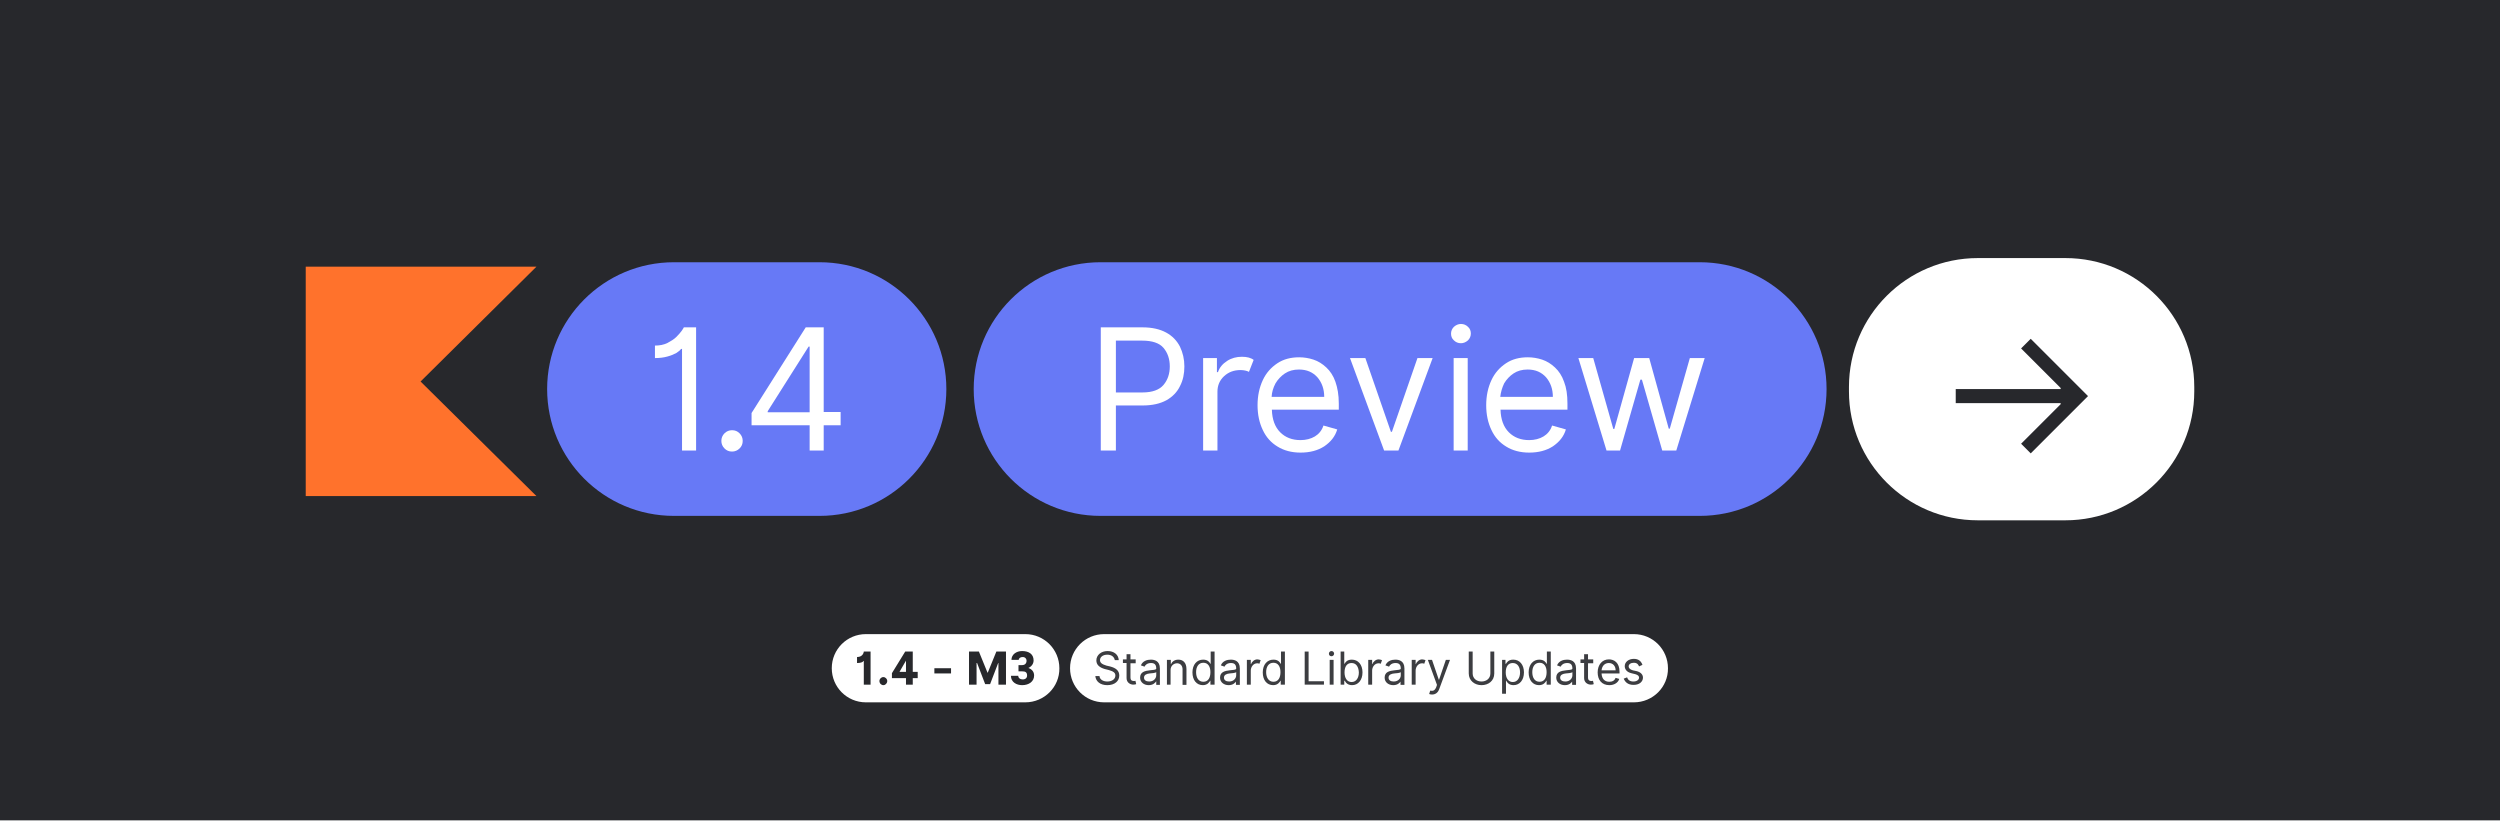
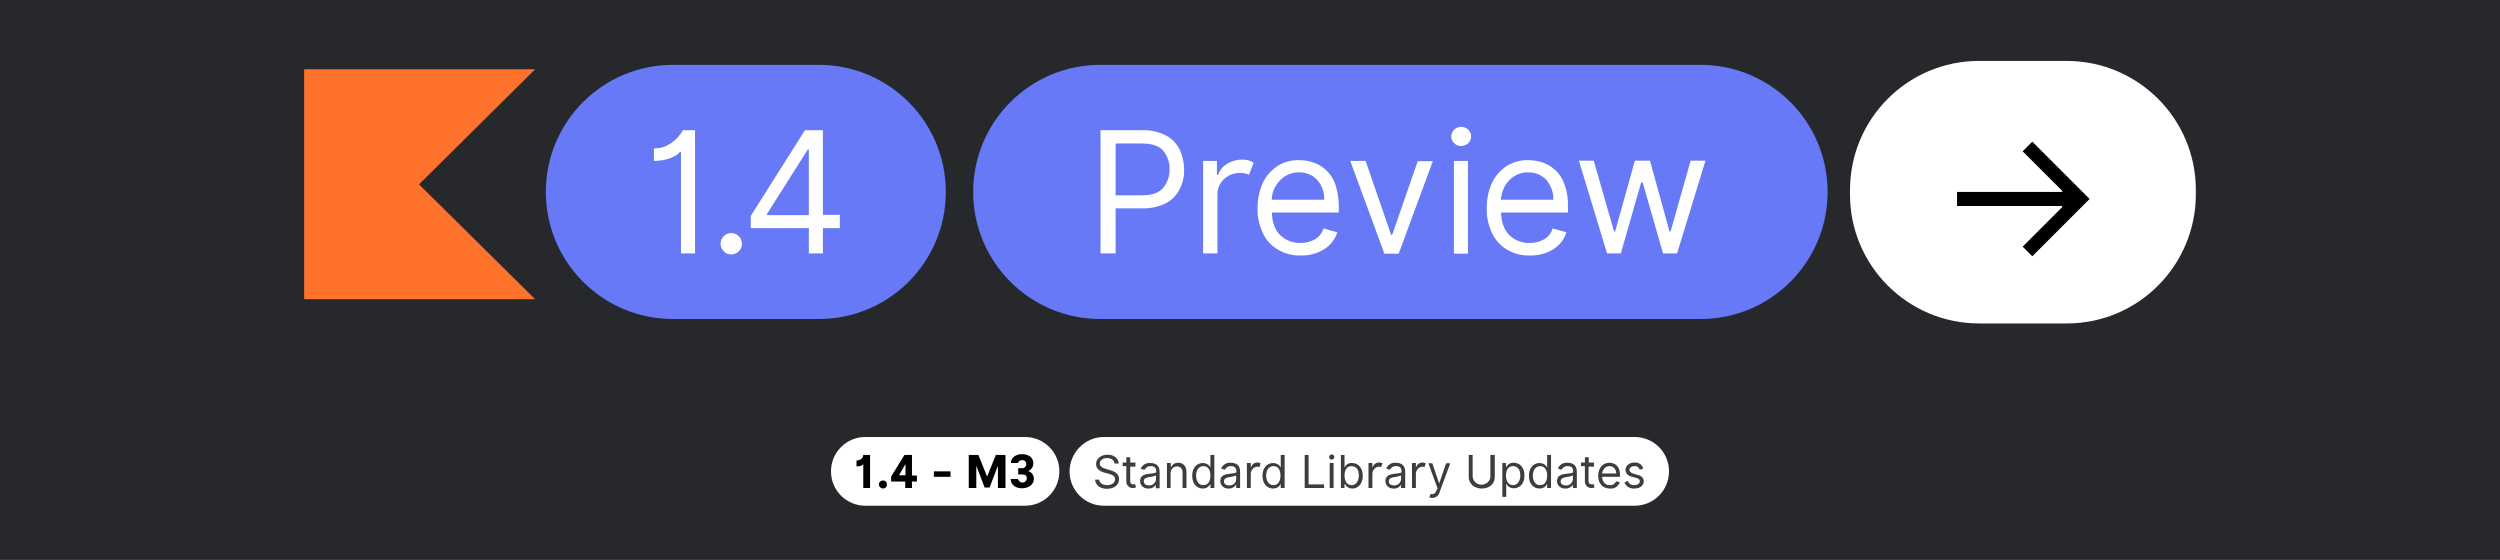
- <svg xmlns="http://www.w3.org/2000/svg" version="1.1" id="Layer_1" x="0px" y="0px" viewBox="0 0 960 315" style="enable-background:new 0 0 960 315;" xml:space="preserve">
+ <svg xmlns="http://www.w3.org/2000/svg" version="1.1" id="Layer_1" x="0px" y="0px" viewBox="0 0 960 215" style="enable-background:new 0 0 960 215;" xml:space="preserve">
  <style type="text/css">
	.st0{fill:#27282C;}
	.st1{fill:#FF722C;}
	.st2{fill:#6779F6;}
	.st3{fill:#FFFFFF;}
	.st4{opacity:0.9;fill:#27282C;enable-background:new    ;}
</style>
-   <g>
-     <rect class="st0" width="960" height="315" />
-     <g>
-       <polygon class="st1" points="206,190.5 117.4,190.5 117.4,102.4 206,102.4 161.5,146.5   " />
-       <path class="st2" d="M314.7,198.1h-55.9c-26.9,0-48.7-21.8-48.7-48.7l0,0c0-26.9,21.8-48.7,48.7-48.7h55.9    c26.9,0,48.7,21.8,48.7,48.7l0,0C363.4,176.3,341.6,198.1,314.7,198.1z" />
-       <path class="st2" d="M652.7,198.1H422.6c-26.9,0-48.7-21.8-48.7-48.7l0,0c0-26.9,21.8-48.7,48.7-48.7h230.1    c26.9,0,48.7,21.8,48.7,48.7l0,0C701.4,176.3,679.6,198.1,652.7,198.1z" />
-       <g>
-         <path class="st3" d="M422.7,173v-47.3h16c3.7,0,6.7,0.7,9.1,2s4.1,3.1,5.3,5.4c1.1,2.3,1.7,4.8,1.7,7.6s-0.5,5.3-1.7,7.6     c-1.1,2.3-2.9,4.1-5.2,5.4c-2.4,1.3-5.4,2-9.1,2h-10.3V173H422.7z M428.5,150.7h10.2c3.8,0,6.5-1,8.1-2.9s2.4-4.3,2.4-7.1     s-0.8-5.2-2.4-7.1c-1.6-1.9-4.4-2.8-8.2-2.8h-10.1V150.7z" />
-         <path class="st3" d="M462,173v-35.5h5.3v5.4h0.4c0.6-1.8,1.8-3.2,3.5-4.3s3.6-1.6,5.7-1.6c1,0,1.8,0.1,2.6,0.3     c0.7,0.2,1.4,0.5,1.9,0.9l-1.8,4.6c-0.4-0.2-0.8-0.4-1.4-0.5c-0.5-0.1-1.1-0.2-1.8-0.2c-2.6,0-4.7,0.8-6.4,2.4     c-1.7,1.6-2.5,3.6-2.5,5.9V173H462z" />
-         <path class="st3" d="M499.4,173.8c-3.4,0-6.4-0.8-8.8-2.3c-2.5-1.5-4.4-3.6-5.7-6.4c-1.3-2.7-2-5.9-2-9.5s0.7-6.8,2-9.6     s3.2-4.9,5.6-6.5s5.2-2.3,8.4-2.3c1.8,0,3.7,0.3,5.5,0.9c1.8,0.6,3.4,1.6,4.9,3s2.7,3.2,3.5,5.5s1.3,5,1.3,8.4v2.3h-25.7     c0.1,3.8,1.2,6.7,3.2,8.7s4.6,3,7.8,3c2.1,0,4-0.5,5.5-1.4s2.7-2.3,3.3-4.2l5.3,1.5c-0.8,2.7-2.5,4.8-5,6.5     C506,173,503,173.8,499.4,173.8z M488.3,152.4h20.2c0-3-0.9-5.5-2.6-7.5c-1.8-2-4.1-3-7.1-3c-2.1,0-3.9,0.5-5.4,1.5     s-2.7,2.3-3.6,3.8C488.9,148.9,488.4,150.6,488.3,152.4z" />
-         <path class="st3" d="M550.1,137.6L537,173h-5.5l-13.1-35.5h5.9l9.8,28.3h0.4l9.8-28.3h5.8L550.1,137.6L550.1,137.6z" />
-         <path class="st3" d="M561,131.8c-1.1,0-2-0.4-2.7-1.1c-0.8-0.7-1.1-1.6-1.1-2.6s0.4-1.9,1.1-2.6c0.8-0.7,1.7-1.1,2.7-1.1     c1.1,0,2,0.4,2.7,1.1c0.8,0.7,1.1,1.6,1.1,2.6s-0.4,1.9-1.1,2.6C562.9,131.4,562,131.8,561,131.8z M558.2,173v-35.5h5.4V173     H558.2z" />
-         <path class="st3" d="M587.2,173.8c-3.4,0-6.4-0.8-8.8-2.3c-2.5-1.5-4.4-3.6-5.7-6.4c-1.3-2.7-2-5.9-2-9.5s0.7-6.8,2-9.6     s3.2-4.9,5.6-6.5c2.4-1.6,5.2-2.3,8.4-2.3c1.8,0,3.7,0.3,5.5,0.9c1.8,0.6,3.4,1.6,4.9,3s2.7,3.2,3.5,5.5c0.9,2.3,1.3,5,1.3,8.4     v2.3h-25.7c0.1,3.8,1.2,6.7,3.2,8.7s4.6,3,7.8,3c2.1,0,4-0.5,5.5-1.4s2.7-2.3,3.3-4.2l5.3,1.5c-0.8,2.7-2.5,4.8-5,6.5     C593.8,173,590.8,173.8,587.2,173.8z M576.1,152.4h20.2c0-3-0.9-5.5-2.6-7.5c-1.8-2-4.1-3-7.1-3c-2.1,0-3.9,0.5-5.4,1.5     s-2.7,2.3-3.6,3.8C576.8,148.9,576.3,150.6,576.1,152.4z" />
-         <path class="st3" d="M616.9,173l-10.8-35.5h5.7l7.7,27.2h0.4l7.6-27.2h5.8l7.5,27.1h0.4l7.7-27.1h5.7L643.7,173h-5.4l-7.8-27.2     h-0.6l-7.8,27.2H616.9z" />
-       </g>
-       <g>
-         <path class="st3" d="M267.3,125.8V173h-5.4v-39h-0.4c-0.2,0.4-0.8,0.9-1.7,1.5c-0.9,0.5-2,1-3.5,1.4c-1.4,0.4-3,0.6-4.8,0.6v-4.8     c1.8,0,3.4-0.3,4.8-1c1.3-0.7,2.5-1.4,3.4-2.3c0.9-0.9,1.6-1.7,2.1-2.4c0.5-0.7,0.7-1.1,0.8-1.3h4.7V125.8z" />
-         <path class="st3" d="M281.1,173.4c-1.2,0-2.1-0.4-2.9-1.2s-1.2-1.8-1.2-2.9s0.4-2.1,1.2-2.9c0.8-0.8,1.8-1.2,2.9-1.2     c1.2,0,2.1,0.4,2.9,1.2s1.2,1.8,1.2,2.9c0,1.2-0.4,2.1-1.2,2.9C283.2,173,282.2,173.4,281.1,173.4z" />
-         <path class="st3" d="M288.6,163.3v-4.7l20.8-32.9h6.9v32.5h6.5v5.1h-6.5v9.7h-5.4v-9.7L288.6,163.3L288.6,163.3z M310.9,158.3     v-25.2h-0.4l-15.7,24.8v0.4H310.9z" />
-       </g>
-       <path class="st3" d="M793.1,199.8h-33.6c-27.4,0-49.5-22.2-49.5-49.5v-1.7c0-27.4,22.2-49.5,49.5-49.5h33.6    c27.4,0,49.5,22.2,49.5,49.5v1.7C842.6,177.6,820.4,199.8,793.1,199.8z" />
-       <g>
-         <path class="st0" d="M751,149.4h40.3V149l-15.2-15.2l3.7-3.7l22,22l-22,22l-3.7-3.7l15.2-15.2v-0.4H751V149.4z" />
-       </g>
-     </g>
-     <g>
-       <g>
-         <path class="st3" d="M393.7,269.7h-61.2c-7.3,0-13.1-5.9-13.1-13.1v0c0-7.3,5.9-13.1,13.1-13.1h61.2c7.3,0,13.1,5.9,13.1,13.1v0     C406.9,263.8,401,269.7,393.7,269.7z" />
-         <g>
-           <path class="st0" d="M334.3,262.9h-2.6v-9.1h-0.1c-0.3,0.5-1.1,0.8-2.5,0.8v-2.3c2.4,0,2.6-2,2.6-2.1h2.6V262.9z" />
-           <path class="st0" d="M337.7,261.5c0-0.8,0.7-1.5,1.5-1.5c0.8,0,1.5,0.7,1.5,1.5c0,0.9-0.7,1.6-1.5,1.6      C338.4,263.1,337.7,262.4,337.7,261.5z" />
-           <path class="st0" d="M352.4,260.4h-1.9v2.5h-2.6v-2.5h-5.4v-1.9l5.1-8.3h2.9v7.8h1.9V260.4z M347.9,258v-4.3l-0.3,0.5l-2.2,3.8      H347.9z" />
-           <path class="st0" d="M365.2,258.6h-6.4v-2h6.4V258.6z" />
-           <path class="st0" d="M375.9,250.2l3.3,8.1h0.1l3.3-8.1h3.7v12.7h-2.9v-8.3h-0.1l-3.1,8.1h-1.9l-3.1-8.1H375v8.3h-2.9v-12.7      H375.9z" />
-           <path class="st0" d="M391.1,255.4h1.4c1.1,0,1.7-0.7,1.7-1.7c0-0.7-0.5-1.4-1.5-1.4c-0.8,0-1.5,0.4-1.5,1.1h-2.8      c0-2.1,1.9-3.4,4.1-3.4c2.6,0,4.4,1.2,4.4,3.6c0,1.2-0.7,2.3-2,2.9c1.4,0.5,2.2,1.5,2.2,2.9c0,2.3-2,3.7-4.6,3.7      c-2.1,0-4.3-1.1-4.3-3.6h2.8c0,0.8,0.7,1.4,1.7,1.4c1.1,0,1.7-0.6,1.7-1.5c0-1.3-0.7-1.6-1.9-1.6h-1.4V255.4z" />
-         </g>
-       </g>
-       <g>
-         <path class="st3" d="M627.4,269.7H424c-7.3,0-13.1-5.9-13.1-13.1v0c0-7.3,5.9-13.1,13.1-13.1h203.4c7.3,0,13.1,5.9,13.1,13.1v0     C640.6,263.8,634.7,269.7,627.4,269.7z" />
-         <g>
-           <path class="st4" d="M425.2,251.4c-1.7,0-2.8,0.9-2.8,2.1c0,1,0.8,1.6,2.5,2.1l1.3,0.3c2.4,0.6,3.6,1.7,3.6,3.5      c0,2.1-1.7,3.7-4.6,3.7c-2.7,0-4.4-1.4-4.6-3.5h1.6c0.1,1.4,1.5,2.1,3,2.1c1.8,0,3.1-0.9,3.1-2.3c0-1.1-0.8-1.6-2.5-2.1      l-1.6-0.4c-2-0.6-3.2-1.6-3.2-3.3c0-2.1,1.9-3.6,4.3-3.6c2.5,0,4.2,1.4,4.3,3.5h-1.5C427.8,252.1,426.7,251.4,425.2,251.4z" />
-           <path class="st4" d="M436.1,254.7h-2v5.4c0,1.2,0.6,1.4,1.3,1.4c0.3,0,0.5,0,0.6-0.1l0.3,1.3c-0.2,0.1-0.5,0.2-1.1,0.2      c-1.2,0-2.6-0.8-2.6-2.5v-5.8h-1.4v-1.4h1.4v-2h1.5v2h2V254.7z" />
-           <path class="st4" d="M444,261.6L444,261.6c-0.4,0.6-1.2,1.5-2.9,1.5c-1.8,0-3.3-1.1-3.3-2.9c0-2.2,1.9-2.6,3.7-2.8      c1.3-0.2,2.5-0.1,2.5-0.7v0c0-1.6-0.8-2.1-2-2.1c-1.4,0-2.2,0.7-2.5,1.4l-1.4-0.5c0.7-1.7,2.4-2.2,3.8-2.2      c1.2,0,3.5,0.3,3.5,3.4v6.3H444V261.6z M444,258.1c-0.2,0.3-1.9,0.5-2.5,0.5c-1.1,0.1-2.2,0.5-2.2,1.6c0,1,0.8,1.5,2,1.5      c1.7,0,2.7-1.2,2.7-2.4V258.1z" />
-           <path class="st4" d="M449.6,262.9h-1.5v-9.5h1.5v1.6h0.1c0.4-1,1.4-1.7,2.8-1.7c1.8,0,3.1,1.2,3.1,3.6v6.1h-1.5v-6      c0-1.4-0.9-2.3-2.1-2.3c-1.1,0-2.5,0.8-2.5,2.6V262.9z" />
-           <path class="st4" d="M464.8,262.9v-1.5h-0.1c-0.3,0.5-1,1.7-2.8,1.7c-2.4,0-4-1.9-4-4.9c0-3,1.7-4.9,4.1-4.9      c1.9,0,2.5,1.1,2.8,1.6h0.1v-4.7h1.5v12.7H464.8z M462.1,261.8c1.8,0,2.7-1.5,2.7-3.7c0-2.1-0.9-3.6-2.7-3.6      c-1.9,0-2.8,1.6-2.8,3.6C459.3,260.2,460.2,261.8,462.1,261.8z" />
-           <path class="st4" d="M474.7,261.6L474.7,261.6c-0.4,0.6-1.2,1.5-2.9,1.5c-1.8,0-3.3-1.1-3.3-2.9c0-2.2,1.9-2.6,3.7-2.8      c1.3-0.2,2.5-0.1,2.5-0.7v0c0-1.6-0.8-2.1-2-2.1c-1.4,0-2.2,0.7-2.5,1.4l-1.4-0.5c0.7-1.7,2.4-2.2,3.8-2.2      c1.2,0,3.5,0.3,3.5,3.4v6.3h-1.5V261.6z M474.7,258.1c-0.2,0.3-1.9,0.5-2.5,0.5c-1.1,0.1-2.2,0.5-2.2,1.6c0,1,0.8,1.5,2,1.5      c1.7,0,2.7-1.2,2.7-2.4V258.1z" />
-           <path class="st4" d="M483.6,254.9c-0.1-0.1-0.4-0.2-0.8-0.2c-1.6,0-2.5,1.5-2.5,2.8v5.4h-1.5v-9.5h1.5v1.6h0.1      c0.3-0.9,1.3-1.8,2.4-1.8c0.5,0,1,0.2,1.3,0.3L483.6,254.9z" />
-           <path class="st4" d="M491.8,262.9v-1.5h-0.1c-0.3,0.5-1,1.7-2.8,1.7c-2.4,0-4-1.9-4-4.9c0-3,1.7-4.9,4.1-4.9      c1.9,0,2.5,1.1,2.8,1.6h0.1v-4.7h1.5v12.7H491.8z M489,261.8c1.8,0,2.7-1.5,2.7-3.7c0-2.1-0.9-3.6-2.7-3.6      c-1.9,0-2.8,1.6-2.8,3.6C486.2,260.2,487.2,261.8,489,261.8z" />
-           <path class="st4" d="M508.4,262.9H501v-12.7h1.5v11.4h5.9V262.9z" />
-           <path class="st4" d="M510.3,251c0-0.5,0.4-1,1-1c0.6,0,1,0.5,1,1c0,0.5-0.4,1-1,1C510.7,252,510.3,251.6,510.3,251z       M512.1,262.9h-1.5v-9.5h1.5V262.9z" />
-           <path class="st4" d="M516.2,250.2v4.7h0.1c0.3-0.5,0.9-1.6,2.8-1.6c2.4,0,4.1,1.9,4.1,4.9c0,3-1.7,4.9-4,4.9      c-1.8,0-2.5-1.1-2.8-1.7h-0.2v1.5h-1.4v-12.7H516.2z M519,254.6c-1.8,0-2.7,1.4-2.7,3.6c0,2.2,1,3.7,2.7,3.7      c1.8,0,2.8-1.6,2.8-3.7C521.7,256.1,520.8,254.6,519,254.6z" />
-           <path class="st4" d="M530.2,254.9c-0.1-0.1-0.4-0.2-0.8-0.2c-1.6,0-2.5,1.5-2.5,2.8v5.4h-1.5v-9.5h1.5v1.6h0.1      c0.3-0.9,1.3-1.8,2.4-1.8c0.5,0,1,0.2,1.3,0.3L530.2,254.9z" />
-           <path class="st4" d="M537.9,261.6L537.9,261.6c-0.4,0.6-1.2,1.5-2.9,1.5c-1.8,0-3.3-1.1-3.3-2.9c0-2.2,1.9-2.6,3.7-2.8      c1.3-0.2,2.5-0.1,2.5-0.7v0c0-1.6-0.8-2.1-2-2.1c-1.4,0-2.2,0.7-2.5,1.4l-1.4-0.5c0.7-1.7,2.4-2.2,3.8-2.2      c1.2,0,3.5,0.3,3.5,3.4v6.3h-1.5V261.6z M537.9,258.1c-0.2,0.3-1.9,0.5-2.5,0.5c-1.1,0.1-2.2,0.5-2.2,1.6c0,1,0.8,1.5,2,1.5      c1.7,0,2.7-1.2,2.7-2.4V258.1z" />
-           <path class="st4" d="M546.9,254.9c-0.1-0.1-0.4-0.2-0.8-0.2c-1.6,0-2.5,1.5-2.5,2.8v5.4h-1.5v-9.5h1.5v1.6h0.1      c0.3-0.9,1.3-1.8,2.4-1.8c0.5,0,1,0.2,1.3,0.3L546.9,254.9z" />
-           <path class="st4" d="M551.8,263l-3.5-9.6h1.6l2.6,7.6h0.1l2.6-7.6h1.6l-4.1,11.1c-0.5,1.5-1.5,2.2-2.8,2.2      c-0.5,0-0.9-0.1-1.1-0.2l0.4-1.3c1,0.2,1.7,0.1,2.3-1.3L551.8,263z" />
-           <path class="st4" d="M573.8,250.2v8.4c0,2.9-2.3,4.5-4.9,4.5s-4.9-1.7-4.9-4.5v-8.4h1.5v8.4c0,2,1.6,3.1,3.4,3.1      s3.4-1.1,3.4-3.1v-8.4H573.8z" />
-           <path class="st4" d="M576.7,253.4h1.4v1.5h0.2c0.3-0.5,0.9-1.6,2.8-1.6c2.4,0,4.1,1.9,4.1,4.9c0,3-1.7,4.9-4,4.9      c-1.8,0-2.5-1.1-2.8-1.7h-0.1v5h-1.5V253.4z M580.9,254.6c-1.8,0-2.7,1.4-2.7,3.6c0,2.2,1,3.7,2.7,3.7c1.8,0,2.8-1.6,2.8-3.7      C583.7,256.1,582.7,254.6,580.9,254.6z" />
-           <path class="st4" d="M593.9,262.9v-1.5h-0.1c-0.3,0.5-1,1.7-2.8,1.7c-2.4,0-4-1.9-4-4.9c0-3,1.7-4.9,4.1-4.9      c1.9,0,2.5,1.1,2.8,1.6h0.1v-4.7h1.5v12.7H593.9z M591.2,261.8c1.8,0,2.7-1.5,2.7-3.7c0-2.1-0.9-3.6-2.7-3.6      c-1.9,0-2.8,1.6-2.8,3.6C588.4,260.2,589.3,261.8,591.2,261.8z" />
-           <path class="st4" d="M603.8,261.6L603.8,261.6c-0.4,0.6-1.2,1.5-2.9,1.5c-1.8,0-3.3-1.1-3.3-2.9c0-2.2,1.9-2.6,3.7-2.8      c1.3-0.2,2.5-0.1,2.5-0.7v0c0-1.6-0.8-2.1-2-2.1c-1.4,0-2.2,0.7-2.5,1.4l-1.4-0.5c0.7-1.7,2.4-2.2,3.8-2.2      c1.2,0,3.5,0.3,3.5,3.4v6.3h-1.5V261.6z M603.8,258.1c-0.2,0.3-1.9,0.5-2.5,0.5c-1.1,0.1-2.2,0.5-2.2,1.6c0,1,0.8,1.5,2,1.5      c1.7,0,2.7-1.2,2.7-2.4V258.1z" />
-           <path class="st4" d="M611.8,254.7h-2v5.4c0,1.2,0.6,1.4,1.3,1.4c0.3,0,0.5,0,0.6-0.1l0.3,1.3c-0.2,0.1-0.5,0.2-1.1,0.2      c-1.2,0-2.6-0.8-2.6-2.5v-5.8h-1.4v-1.4h1.4v-2h1.5v2h2V254.7z" />
-           <path class="st4" d="M613.5,258.2c0-2.9,1.7-5,4.3-5c2,0,4.1,1.2,4.1,4.8v0.6h-6.9c0.1,2.1,1.2,3.2,3,3.2c1.2,0,2-0.5,2.4-1.5      l1.4,0.4c-0.4,1.4-1.9,2.4-3.8,2.4C615.1,263.1,613.5,261.1,613.5,258.2z M615,257.4h5.4c0-1.6-1-2.8-2.6-2.8      C616.3,254.6,615.2,255.6,615,257.4z" />
-           <path class="st4" d="M629.4,255.9c-0.2-0.4-0.5-1.4-2-1.4c-1.2,0-2,0.6-2,1.4c0,0.6,0.5,1.2,1.6,1.5l1.4,0.3      c1.7,0.4,2.5,1.4,2.5,2.5c0,1.5-1.3,2.8-3.6,2.8c-2.3,0-3.3-1.2-3.8-2.4l1.3-0.5c0.3,0.9,1,1.6,2.4,1.6c1.4,0,2.2-0.7,2.2-1.5      c0-0.6-0.4-1-1.4-1.3l-1.6-0.4c-1.7-0.4-2.5-1.5-2.5-2.7c0-1.6,1.5-2.8,3.5-2.8c1.8,0,2.8,0.9,3.3,2.3L629.4,255.9z" />
-         </g>
-       </g>
-     </g>
-   </g>
+   <rect class="st0" width="960" height="215" />
+   <polygon class="st1" points="205.5,114.9 116.8,114.9 116.8,26.6 205.5,26.6 160.9,70.8 " />
+   <path class="st2" d="M314.4,122.5h-56c-26.9,0-48.8-21.8-48.8-48.8c0,0,0,0,0,0l0,0c0-26.9,21.8-48.8,48.8-48.8c0,0,0,0,0,0h56  c26.9,0,48.8,21.8,48.8,48.8c0,0,0,0,0,0l0,0C363.2,100.6,341.4,122.5,314.4,122.5C314.4,122.5,314.4,122.5,314.4,122.5z" />
+   <path class="st2" d="M653,122.5H422.5c-26.9,0-48.8-21.8-48.8-48.8c0,0,0,0,0,0l0,0c0-26.9,21.8-48.8,48.8-48.8c0,0,0,0,0,0H653  c26.9,0,48.8,21.8,48.8,48.8c0,0,0,0,0,0l0,0C701.8,100.6,680,122.5,653,122.5C653,122.5,653,122.5,653,122.5z" />
+   <path class="st3" d="M422.6,97.3V50h16c3.2-0.1,6.3,0.6,9.1,2c2.3,1.2,4.1,3.1,5.3,5.4c1.1,2.4,1.7,5,1.7,7.6  c0.1,2.6-0.5,5.3-1.7,7.6c-1.1,2.3-3,4.2-5.2,5.4c-2.8,1.4-6,2.1-9.1,2h-10.3v17.3H422.6z M428.4,75h10.2c3.8,0,6.5-1,8.1-2.9  c1.6-2,2.5-4.5,2.4-7.1c0.1-2.6-0.8-5.1-2.4-7.1c-1.6-1.9-4.4-2.8-8.2-2.8h-10.1V75z" />
+   <path class="st3" d="M462,97.3V61.8h5.3v5.4h0.4c0.6-1.8,1.9-3.3,3.5-4.3c2.5-1.5,5.5-2,8.3-1.3c0.7,0.2,1.3,0.5,1.9,0.9l-1.8,4.6  c-0.4-0.2-0.9-0.4-1.4-0.5c-0.6-0.1-1.2-0.2-1.8-0.2c-2.4-0.1-4.7,0.8-6.4,2.4c-1.6,1.5-2.6,3.7-2.5,5.9v22.6H462z" />
+   <path class="st3" d="M499.4,98.1c-3.1,0.1-6.1-0.7-8.8-2.3c-2.5-1.5-4.5-3.7-5.7-6.4c-1.4-3-2.1-6.2-2-9.5c0-3.3,0.6-6.6,2-9.6  c1.2-2.7,3.2-4.9,5.6-6.5c2.5-1.6,5.4-2.4,8.4-2.3c1.9,0,3.7,0.3,5.5,0.9c1.8,0.6,3.5,1.7,4.9,3c1.6,1.5,2.8,3.4,3.5,5.5  c0.9,2.7,1.3,5.6,1.3,8.4v2.3h-25.7c0.1,3.8,1.2,6.7,3.2,8.7c2.1,2,4.9,3.1,7.8,3c1.9,0,3.8-0.4,5.5-1.4c1.6-0.9,2.8-2.4,3.3-4.2  l5.3,1.5c-0.8,2.7-2.6,5-5,6.5C505.8,97.4,502.6,98.2,499.4,98.1z M488.3,76.7h20.2c0.1-2.7-0.8-5.4-2.6-7.5c-1.8-2-4.4-3.1-7.1-3  c-1.9-0.1-3.8,0.5-5.4,1.5c-1.5,1-2.7,2.3-3.6,3.8C488.9,73.1,488.4,74.9,488.3,76.7z" />
+   <path class="st3" d="M550.2,61.9l-13.1,35.5h-5.5l-13.1-35.6h5.9l9.8,28.4h0.4l9.8-28.3L550.2,61.9L550.2,61.9z" />
+   <path class="st3" d="M561.1,56.1c-1,0-2-0.4-2.7-1.1c-0.7-0.7-1.1-1.6-1.1-2.6c0-1,0.4-1.9,1.1-2.6c0.7-0.7,1.7-1.1,2.7-1.1  c1,0,2,0.4,2.7,1.1c0.7,0.7,1.1,1.6,1.1,2.6c0,1-0.4,1.9-1.1,2.6C563.1,55.7,562.1,56,561.1,56.1z M558.3,97.3V61.8h5.4v35.6H558.3z  " />
+   <path class="st3" d="M587.4,98.1c-3.1,0.1-6.2-0.7-8.8-2.3c-2.5-1.5-4.5-3.7-5.7-6.4c-1.4-3-2.1-6.2-2-9.5c0-3.3,0.6-6.6,2-9.6  c1.2-2.7,3.2-4.9,5.6-6.5c2.5-1.6,5.4-2.4,8.4-2.3c1.9,0,3.7,0.3,5.5,0.9c4,1.4,7.1,4.5,8.4,8.5c1,2.7,1.4,5.6,1.3,8.4v2.3h-25.7  c0.1,3.8,1.2,6.7,3.2,8.7c2.1,2,4.9,3.1,7.8,3c1.9,0,3.8-0.4,5.5-1.4c1.6-0.9,2.8-2.4,3.3-4.2l5.3,1.5c-0.8,2.7-2.6,5-5,6.5  C593.8,97.4,590.6,98.2,587.4,98.1z M576.3,76.7h20.2c0.1-2.7-0.9-5.4-2.6-7.5c-1.8-2-4.4-3.1-7.1-3c-1.9-0.1-3.8,0.5-5.4,1.5  c-1.5,1-2.7,2.3-3.6,3.8C577,73.1,576.5,74.9,576.3,76.7z" />
+   <path class="st3" d="M617.1,97.3l-10.8-35.6h5.7l7.8,27.2h0.4l7.6-27.2h5.8l7.5,27.2h0.4l7.7-27.2h5.7L644,97.3h-5.4l-7.8-27.2h-0.6  l-7.8,27.2H617.1z" />
+   <path class="st3" d="M266.9,50v47.3h-5.4V58.3h-0.4c-0.5,0.6-1,1.1-1.7,1.5c-1.1,0.6-2.3,1.1-3.5,1.4c-1.6,0.4-3.2,0.6-4.8,0.6V57  c1.7,0,3.3-0.3,4.8-1c1.2-0.6,2.4-1.4,3.4-2.3c0.8-0.7,1.5-1.5,2.1-2.4c0.3-0.4,0.6-0.8,0.8-1.3L266.9,50L266.9,50z" />
+   <path class="st3" d="M280.8,97.7c-1.1,0-2.2-0.4-2.9-1.2c-1.6-1.6-1.6-4.2,0-5.8c0.8-0.8,1.8-1.2,2.9-1.2c1.1,0,2.1,0.4,2.9,1.2  c0.8,0.8,1.2,1.8,1.2,2.9c0,1.1-0.4,2.2-1.2,2.9C282.9,97.3,281.8,97.7,280.8,97.7z" />
+   <path class="st3" d="M288.3,87.6v-4.7L309.1,50h6.9v32.5h6.5v5.1H316v9.7h-5.4v-9.7H288.3z M310.6,82.6V57.4h-0.4l-15.7,24.8v0.4  L310.6,82.6z" />
+   <path class="st3" d="M793.7,124.2H760c-27.4,0-49.6-22.2-49.6-49.5c0,0,0,0,0,0v-1.7c0-27.4,22.2-49.6,49.5-49.6c0,0,0,0,0,0h33.7  c27.4,0,49.6,22.2,49.6,49.5c0,0,0,0,0,0v1.7C843.2,102,821,124.2,793.7,124.2z" />
+   <path d="M751.5,73.7h40.4v-0.4l-15.2-15.2l3.7-3.7l22,22l-22,22l-3.7-3.7l15.2-15.2v-0.4h-40.4V73.7z" />
+   <path class="st3" d="M332.3,167.8h61.3c7.3,0,13.2,5.9,13.2,13.2l0,0c0,7.3-5.9,13.2-13.2,13.2h-61.3c-7.3,0-13.2-5.9-13.2-13.2l0,0  C319.1,173.7,325,167.8,332.3,167.8z" />
+   <path d="M334.1,187.4h-2.6v-9.1h-0.1c-0.3,0.5-1.1,0.8-2.5,0.8v-2.3c1.3,0.1,2.5-0.8,2.6-2.1h2.6V187.4z" />
+   <path d="M337.5,186c0-0.9,0.7-1.5,1.6-1.5s1.5,0.7,1.5,1.6c0,0.9-0.7,1.5-1.6,1.5C338.2,187.5,337.5,186.9,337.5,186z" />
+   <path d="M352.1,184.9h-1.9v2.5h-2.6v-2.5h-5.4V183l5.1-8.3h2.9v7.9h1.9V184.9z M347.7,182.5v-4.3l-0.3,0.5l-2.2,3.8H347.7z" />
+   <path d="M365,183.1h-6.4V181h6.4V183.1z" />
+   <path d="M375.7,174.7l3.3,8.2h0.1l3.3-8.2h3.7v12.7h-2.9v-8.3h-0.1l-3.1,8.1h-1.9l-3.1-8.1h-0.1v8.3H372v-12.7H375.7z" />
+   <path d="M391,179.8h1.4c0.9,0.1,1.6-0.6,1.7-1.4c0-0.1,0-0.2,0-0.3c0-0.8-0.6-1.4-1.4-1.4c-0.1,0-0.1,0-0.2,0  c-0.8,0-1.5,0.4-1.5,1.1h-2.8c0-2.1,1.9-3.4,4.2-3.4c2.6,0,4.4,1.2,4.4,3.6c0,1.3-0.8,2.4-2,2.9c1.3,0.3,2.2,1.6,2.2,2.9  c0,2.3-2,3.7-4.6,3.7c-2.1,0-4.3-1.1-4.3-3.6h2.8c0.2,0.9,1.1,1.5,2,1.4c0.7-0.1,1.3-0.7,1.4-1.5c0-1.3-0.7-1.6-1.9-1.6H391V179.8z" />
+   <path class="st3" d="M423.9,167.8h203.8c7.3,0,13.2,5.9,13.2,13.2l0,0c0,7.3-5.9,13.2-13.2,13.2H423.9c-7.3,0-13.2-5.9-13.2-13.2  l0,0C410.8,173.7,416.7,167.8,423.9,167.8z" />
+   <path class="st4" d="M425.1,175.9c-1.7,0-2.8,0.9-2.8,2.1c0,1,0.8,1.6,2.5,2.1l1.3,0.4c2.4,0.6,3.6,1.7,3.6,3.5  c0,2.1-1.7,3.7-4.6,3.7c-2.7,0-4.4-1.4-4.6-3.5h1.6c0.1,1.4,1.5,2.1,3,2.1c1.8,0,3.1-0.9,3.1-2.3c0-1.1-0.8-1.6-2.5-2.1l-1.6-0.4  c-2-0.6-3.2-1.6-3.2-3.3c0-2.1,1.9-3.6,4.4-3.6s4.2,1.4,4.3,3.4H428C427.8,176.6,426.6,175.9,425.1,175.9z" />
+   <path class="st4" d="M436,179.2h-2v5.4c0,1.2,0.6,1.4,1.3,1.4c0.2,0,0.4,0,0.6-0.1l0.3,1.3c-0.4,0.1-0.7,0.2-1.1,0.2  c-1.3,0.1-2.5-0.9-2.6-2.3c0-0.1,0-0.1,0-0.2v-5.9h-1.4v-1.4h1.4v-2h1.5v2h2V179.2z" />
+   <path class="st4" d="M443.9,186.1L443.9,186.1c-0.6,1-1.8,1.6-2.9,1.5c-1.7,0.1-3.1-1.1-3.2-2.7c0-0.1,0-0.1,0-0.2  c0-2.2,1.9-2.6,3.7-2.8c1.3-0.2,2.5-0.1,2.5-0.8l0,0c0-1.6-0.8-2.1-2-2.1c-1.1-0.1-2,0.5-2.5,1.4L438,180c0.7-1.5,2.2-2.4,3.8-2.2  c1.2,0,3.5,0.4,3.5,3.4v6.3h-1.5L443.9,186.1z M443.9,182.6c-0.8,0.3-1.7,0.5-2.5,0.6c-1.1,0.1-2.2,0.5-2.2,1.6s0.9,1.6,2,1.6  c1.3,0.1,2.5-0.9,2.7-2.2c0-0.1,0-0.1,0-0.2L443.9,182.6z" />
+   <path class="st4" d="M449.6,187.4h-1.5v-9.6h1.5v1.6h0.1c0.5-1.1,1.6-1.8,2.8-1.7c1.8,0,3.1,1.2,3.1,3.6v6.1h-1.5v-6  c0.1-1.1-0.7-2.2-1.9-2.3c-0.1,0-0.2,0-0.2,0c-1.4,0-2.5,1.1-2.5,2.5c0,0,0,0.1,0,0.1V187.4z" />
+   <path class="st4" d="M464.8,187.4v-1.5h-0.1c-0.5,1.1-1.6,1.7-2.8,1.7c-2.4,0-4.1-1.9-4.1-4.9s1.7-4.9,4.1-4.9  c1.2,0,2.3,0.6,2.8,1.6h0.1v-4.7h1.5v12.7H464.8z M462.1,186.3c1.8,0,2.7-1.5,2.7-3.7s-0.9-3.6-2.7-3.6s-2.8,1.6-2.8,3.6  S460.2,186.3,462.1,186.3z" />
+   <path class="st4" d="M474.7,186.1L474.7,186.1c-0.7,1-1.8,1.6-2.9,1.5c-1.7,0.1-3.1-1.1-3.2-2.7c0-0.1,0-0.1,0-0.2  c0-2.2,1.9-2.6,3.7-2.8c1.3-0.2,2.5-0.1,2.5-0.8l0,0c0-1.6-0.9-2.1-2-2.1c-1.1-0.1-2,0.5-2.5,1.4l-1.4-0.5c0.7-1.5,2.2-2.4,3.8-2.2  c1.2,0,3.5,0.4,3.5,3.4v6.3h-1.5L474.7,186.1z M474.7,182.6c-0.8,0.3-1.7,0.5-2.5,0.6c-1.1,0.1-2.2,0.5-2.2,1.6s0.8,1.6,2,1.6  c1.4,0.1,2.6-0.9,2.7-2.2c0-0.1,0-0.1,0-0.2L474.7,182.6z" />
+   <path class="st4" d="M483.6,179.4c-0.3-0.1-0.5-0.2-0.8-0.2c-1.4,0.1-2.5,1.3-2.5,2.8v5.4h-1.5v-9.6h1.5v1.6h0.1  c0.4-1.3,1.8-2.1,3.1-1.7c0.2,0.1,0.4,0.1,0.6,0.2L483.6,179.4z" />
+   <path class="st4" d="M491.8,187.4v-1.5h-0.1c-0.5,1.1-1.6,1.7-2.8,1.7c-2.4,0-4.1-1.9-4.1-4.9s1.7-4.9,4.1-4.9  c1.2,0,2.3,0.6,2.8,1.6h0.1v-4.7h1.5v12.7H491.8z M489,186.3c1.8,0,2.7-1.5,2.7-3.7s-0.9-3.6-2.7-3.6s-2.8,1.6-2.8,3.6  S487.2,186.3,489,186.3z" />
+   <path class="st4" d="M508.5,187.4H501v-12.7h1.5V186h5.9L508.5,187.4z" />
+   <path class="st4" d="M510.4,175.5c0-0.6,0.5-1,1-1s1,0.5,1,1c0,0.6-0.5,1-1,1C510.8,176.5,510.4,176.1,510.4,175.5L510.4,175.5z   M512.1,187.4h-1.5v-9.6h1.5V187.4z" />
+   <path class="st4" d="M516.3,174.7v4.7h0.1c0.5-1.1,1.6-1.7,2.8-1.6c2.4,0,4.1,1.9,4.1,4.9s-1.7,4.9-4,4.9c-1.2,0-2.3-0.6-2.8-1.7  h-0.2v1.5h-1.4v-12.7H516.3z M519,179c-1.8,0-2.7,1.4-2.7,3.6s1,3.7,2.7,3.7s2.8-1.6,2.8-3.7S520.9,179,519,179z" />
+   <path class="st4" d="M530.3,179.4c-0.3-0.1-0.5-0.2-0.8-0.2c-1.4,0.1-2.5,1.3-2.5,2.8v5.4h-1.5v-9.6h1.5v1.6h0.1  c0.4-1.3,1.8-2.1,3.2-1.7c0.2,0.1,0.4,0.1,0.6,0.2L530.3,179.4z" />
+   <path class="st4" d="M538,186.1L538,186.1c-0.6,1-1.7,1.6-2.8,1.5c-1.7,0.1-3.1-1.1-3.2-2.7c0-0.1,0-0.1,0-0.2  c0-2.2,1.9-2.6,3.7-2.8c1.3-0.2,2.5-0.1,2.5-0.8l0,0c0-1.6-0.8-2.1-2-2.1c-1.1-0.1-2,0.5-2.5,1.4l-1.4-0.5c0.7-1.5,2.2-2.4,3.8-2.2  c1.2,0,3.5,0.4,3.5,3.4v6.3H538V186.1z M538,182.6c-0.8,0.3-1.7,0.5-2.5,0.6c-1.1,0.1-2.2,0.5-2.2,1.6s0.8,1.6,2,1.6  c1.3,0.1,2.5-0.9,2.7-2.2c0-0.1,0-0.1,0-0.2L538,182.6z" />
+   <path class="st4" d="M547,179.4c-0.3-0.1-0.5-0.2-0.8-0.2c-1.4,0.1-2.5,1.3-2.5,2.8v5.4h-1.5v-9.6h1.5v1.6h0.1  c0.4-1.3,1.8-2.1,3.1-1.7c0.2,0.1,0.4,0.1,0.6,0.2L547,179.4z" />
+   <path class="st4" d="M552,187.5l-3.5-9.6h1.5l2.6,7.6h0.1l2.6-7.6h1.6l-4.1,11.1c-0.3,1.3-1.5,2.2-2.8,2.2c-0.4,0-0.7,0-1.1-0.2  l0.4-1.3c1,0.2,1.7,0.1,2.3-1.3L552,187.5z" />
+   <path class="st4" d="M574,174.7v8.4c0,2.9-2.3,4.5-5,4.5s-5-1.7-5-4.5v-8.4h1.5v8.4c0.2,1.9,1.9,3.2,3.8,3c1.6-0.2,2.9-1.4,3-3v-8.4  H574z" />
+   <path class="st4" d="M576.9,177.8h1.4v1.5h0.2c0.5-1.1,1.6-1.7,2.8-1.6c2.4,0,4.1,1.9,4.1,4.9s-1.7,4.9-4.1,4.9  c-1.2,0-2.3-0.6-2.8-1.7h-0.1v5h-1.5V177.8z M581,179c-1.8,0-2.7,1.4-2.7,3.6s1,3.7,2.7,3.7s2.8-1.6,2.8-3.7S582.9,179,581,179  L581,179z" />
+   <path class="st4" d="M594.1,187.4v-1.5H594c-0.5,1.1-1.6,1.7-2.8,1.7c-2.4,0-4.1-1.9-4.1-4.9s1.7-4.9,4.1-4.9c1.2,0,2.3,0.6,2.8,1.6  h0.1v-4.7h1.5v12.7H594.1z M591.4,186.3c1.8,0,2.7-1.5,2.7-3.7s-1-3.6-2.7-3.6s-2.8,1.6-2.8,3.6S589.5,186.3,591.4,186.3z" />
+   <path class="st4" d="M604,186.1L604,186.1c-0.6,1-1.8,1.6-2.9,1.5c-1.7,0.1-3.1-1.1-3.2-2.7c0-0.1,0-0.1,0-0.2  c0-2.2,1.9-2.6,3.7-2.8c1.3-0.2,2.5-0.1,2.5-0.8l0,0c0-1.6-0.8-2.1-2-2.1c-1.1-0.1-2,0.5-2.5,1.4l-1.4-0.5c0.7-1.5,2.2-2.4,3.8-2.2  c1.2,0,3.5,0.4,3.5,3.4v6.3H604V186.1z M604,182.6c-0.8,0.3-1.7,0.5-2.5,0.6c-1.1,0.1-2.2,0.5-2.2,1.6s0.8,1.6,2,1.6  c1.3,0.1,2.5-0.9,2.7-2.2c0-0.1,0-0.1,0-0.2L604,182.6z" />
+   <path class="st4" d="M612,179.2h-2v5.4c0,1.2,0.6,1.4,1.3,1.4c0.2,0,0.4,0,0.7-0.1l0.3,1.3c-0.4,0.1-0.7,0.2-1.1,0.2  c-1.3,0.1-2.5-1-2.6-2.3c0-0.1,0-0.1,0-0.2v-5.9h-1.5v-1.4h1.5v-2h1.5v2h2V179.2z" />
+   <path class="st4" d="M613.7,182.7c0-2.9,1.7-5,4.3-5c2,0,4.1,1.2,4.1,4.8v0.6h-6.9c0.2,2.1,1.2,3.2,3,3.2c1,0.1,2-0.5,2.4-1.5  l1.4,0.4c-0.6,1.6-2.1,2.6-3.8,2.4C615.4,187.6,613.7,185.6,613.7,182.7z M615.2,181.8h5.4c0.1-1.4-0.9-2.7-2.3-2.8  c-0.1,0-0.2,0-0.3,0C616.5,179,615.5,180.1,615.2,181.8L615.2,181.8z" />
+   <path class="st4" d="M629.7,180.4c-0.3-0.9-1.1-1.5-2-1.4c-1.2,0-2,0.6-2,1.4c0,0.6,0.5,1.2,1.6,1.5l1.4,0.4  c1.8,0.4,2.5,1.4,2.5,2.5c0,1.5-1.3,2.8-3.6,2.8c-1.7,0.1-3.2-0.8-3.8-2.4l1.3-0.5c0.3,1,1.3,1.7,2.4,1.6c1.4,0,2.2-0.7,2.2-1.5  c0-0.6-0.4-1-1.4-1.3l-1.6-0.4c-1.7-0.4-2.5-1.5-2.5-2.7c0-1.6,1.5-2.8,3.5-2.8c1.5-0.1,2.9,0.8,3.3,2.3L629.7,180.4z" />
</svg>
